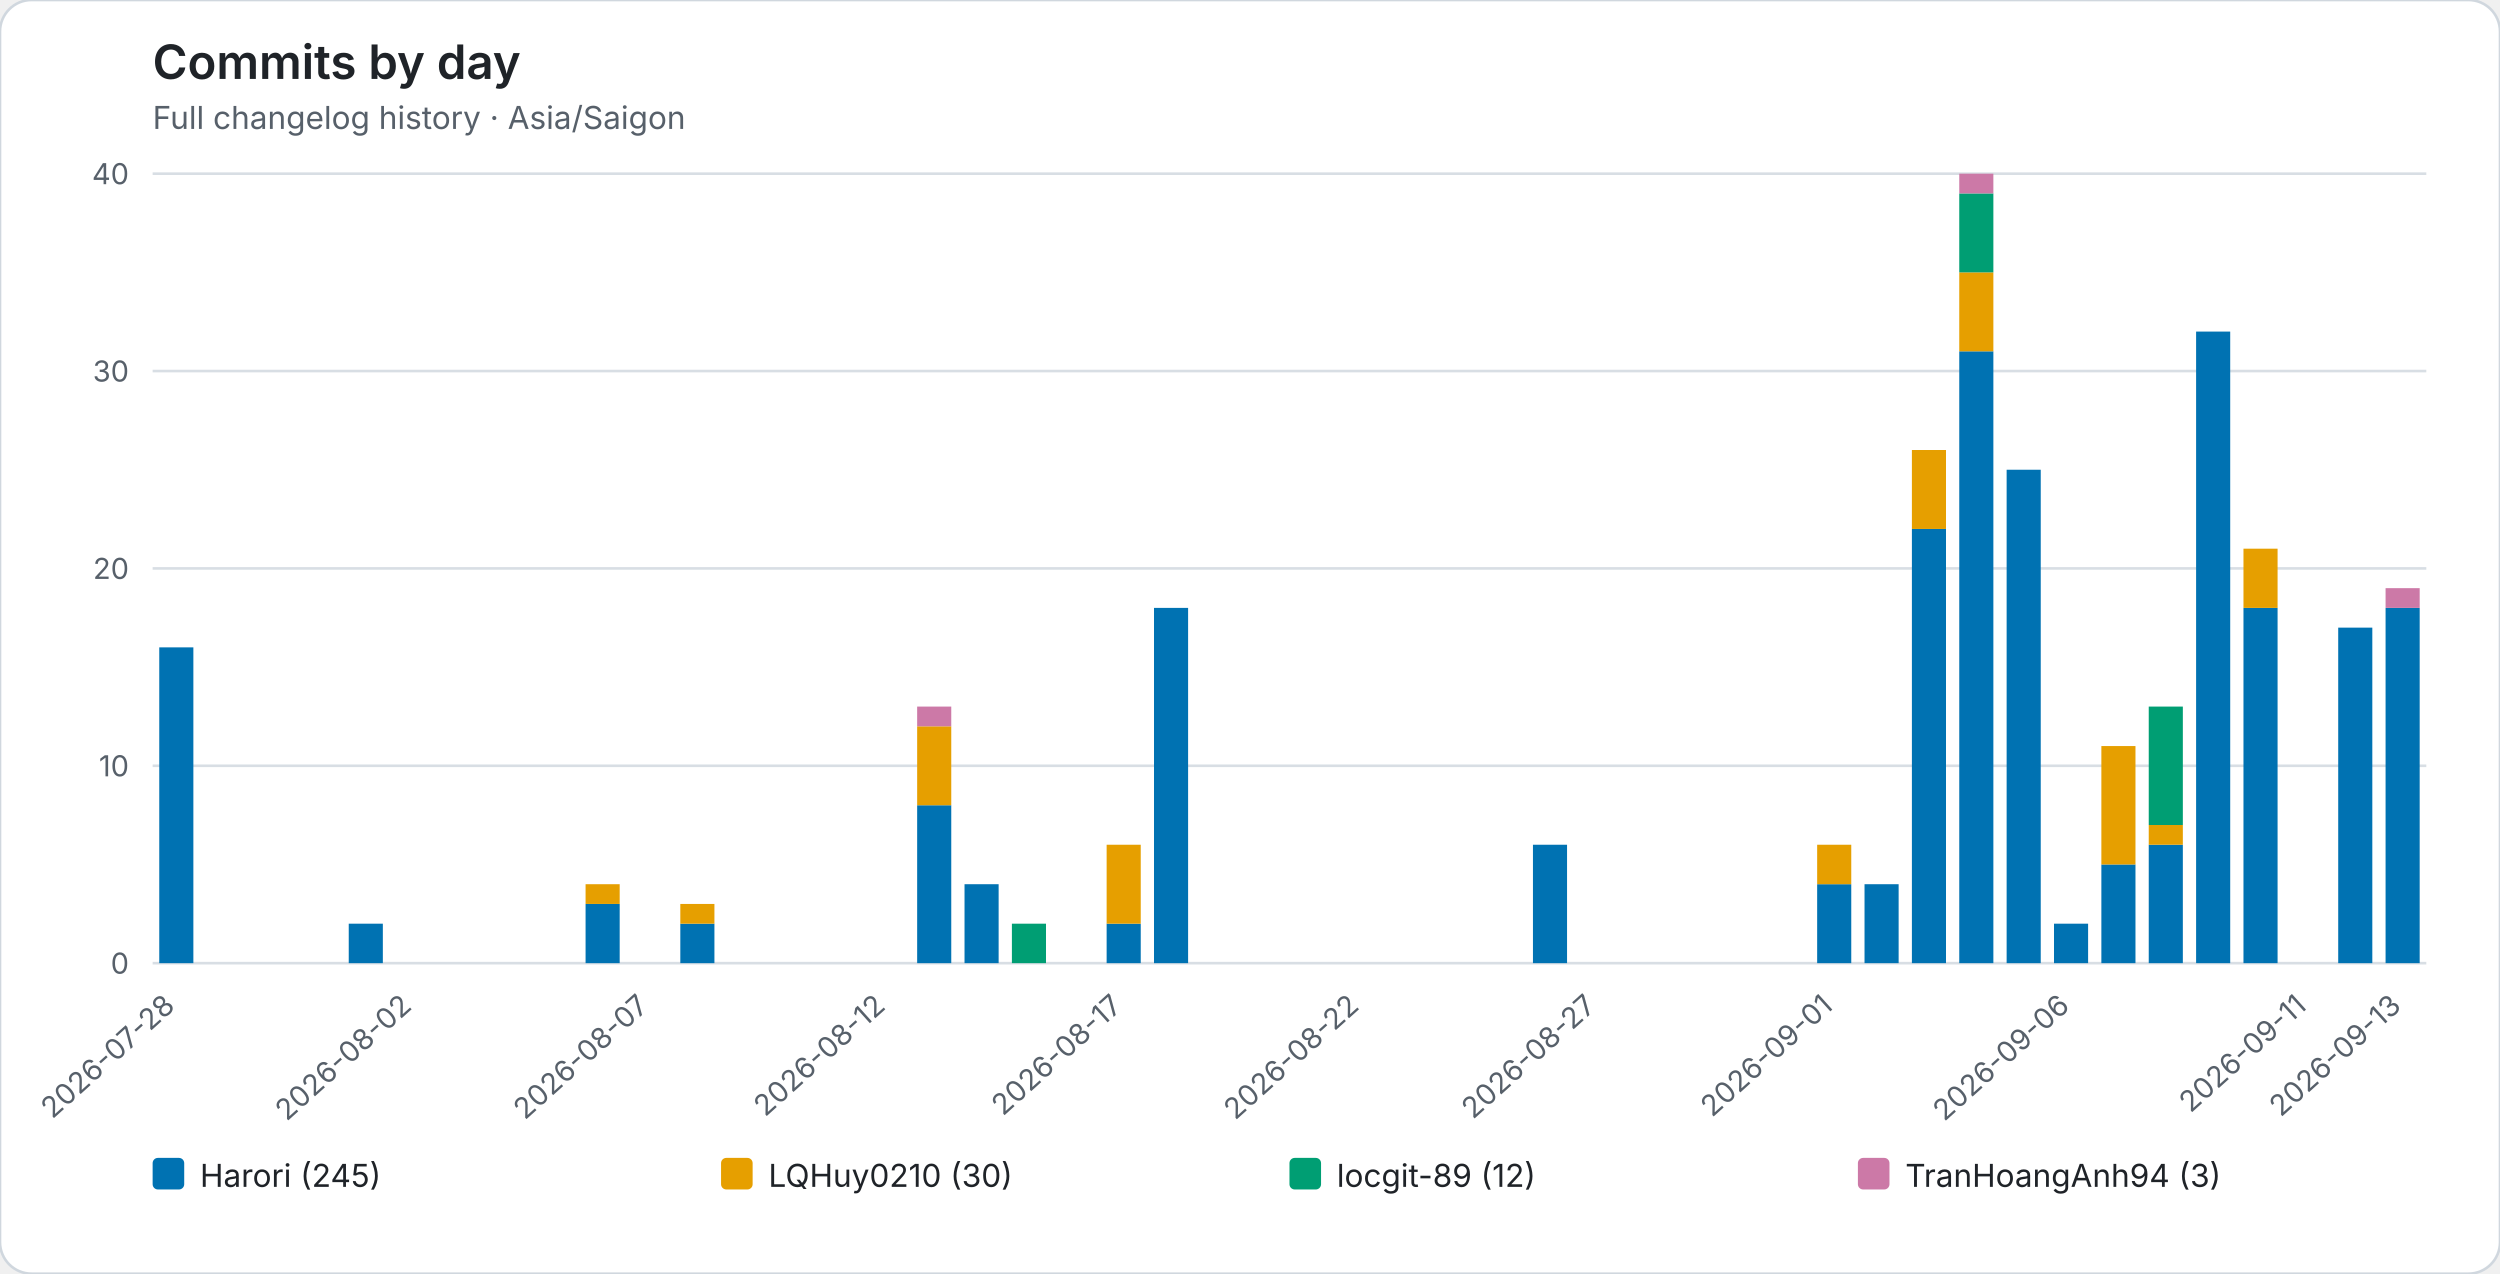
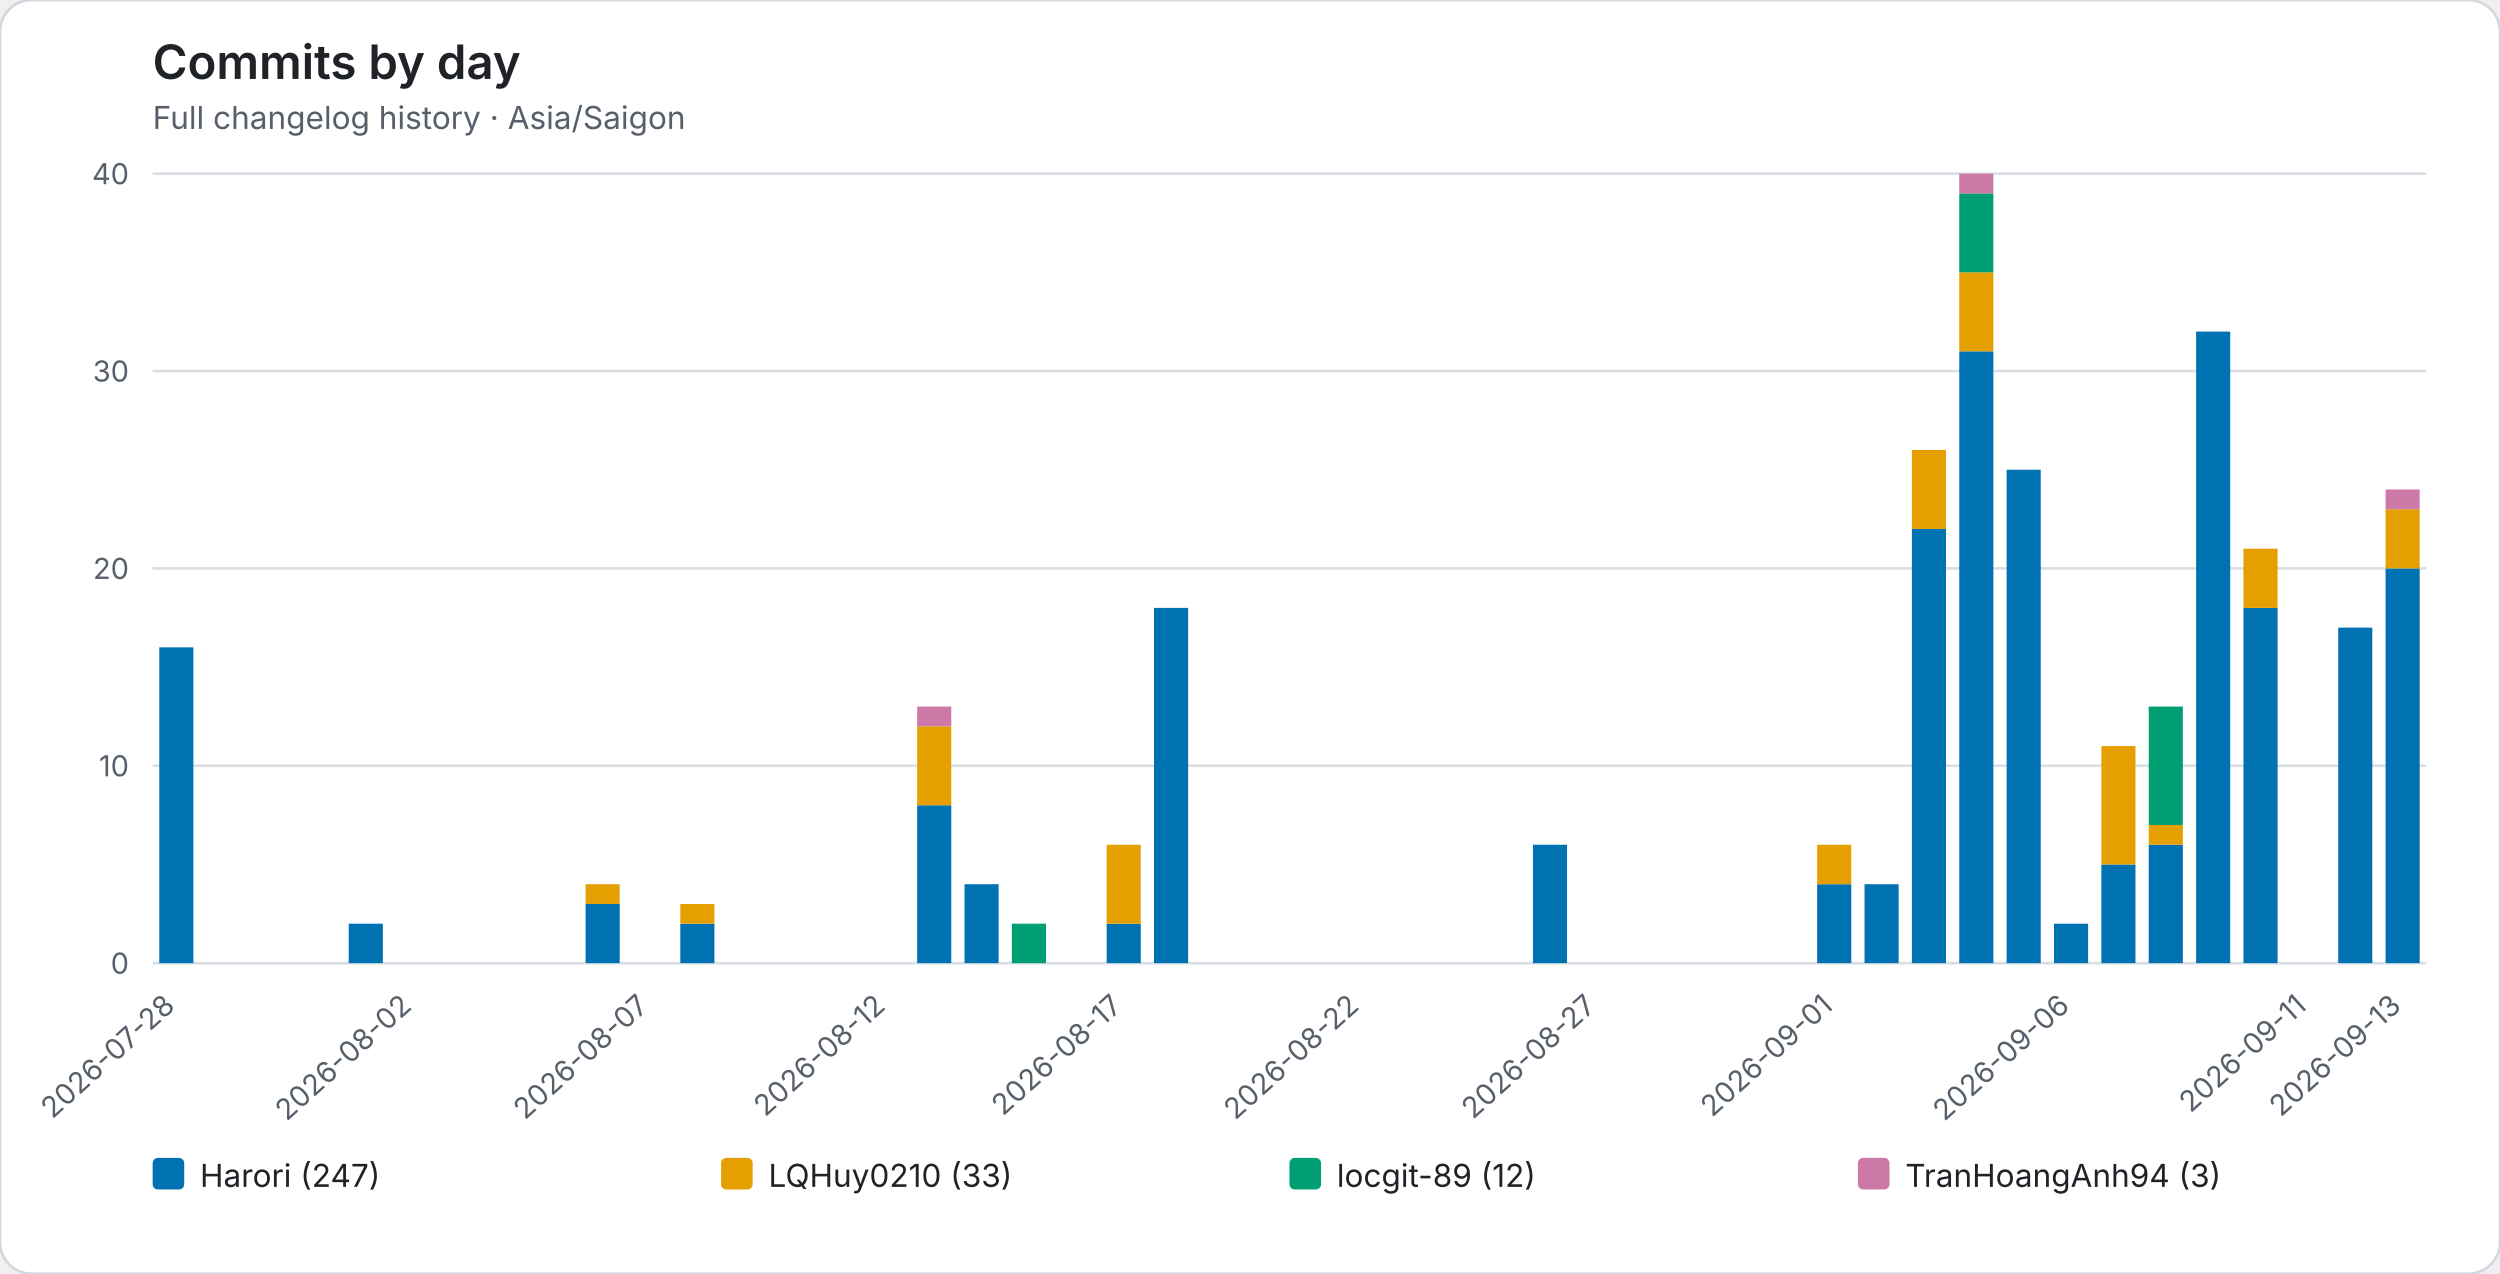
<svg xmlns="http://www.w3.org/2000/svg" role="img" viewBox="0 0 950 484">
  <rect width="950" height="484" rx="12" fill="#ffffff" stroke="#d0d7de" />
  <style>text{font-family:system-ui,-apple-system,BlinkMacSystemFont,"Segoe UI",sans-serif}.axis{fill:#57606a;font-size:11px}.heading{fill:#1f2328;font-size:18px;font-weight:600}.subheading{fill:#57606a;font-size:12px}.grid{stroke:#d8dee4;stroke-width:1}.legend{fill:#1f2328;font-size:12px}</style>
  <text class="heading" x="58" y="30">Commits by day</text>
  <text class="subheading" x="58" y="49">Full changelog history · Asia/Saigon</text>
  <line class="grid" x1="58" y1="366.00" x2="922" y2="366.00" />
  <text class="axis" x="49" y="370.00" text-anchor="end">0</text>
  <line class="grid" x1="58" y1="291.00" x2="922" y2="291.00" />
  <text class="axis" x="49" y="295.00" text-anchor="end">10</text>
  <line class="grid" x1="58" y1="216.00" x2="922" y2="216.00" />
  <text class="axis" x="49" y="220.00" text-anchor="end">20</text>
  <line class="grid" x1="58" y1="141.00" x2="922" y2="141.00" />
  <text class="axis" x="49" y="145.00" text-anchor="end">30</text>
  <line class="grid" x1="58" y1="66.00" x2="922" y2="66.00" />
  <text class="axis" x="49" y="70.00" text-anchor="end">40</text>
  <g data-date="2026-07-28">
    <rect x="60.52" y="246.00" width="12.96" height="120.00" fill="#0072B2" />
  </g>
  <text class="axis" x="67.00" y="383" text-anchor="end" transform="rotate(-42 67.00 383)">2026-07-28</text>
  <g data-date="2026-07-29">
  </g>
  <g data-date="2026-07-30">
  </g>
  <g data-date="2026-07-31">
  </g>
  <g data-date="2026-08-01">
    <rect x="132.52" y="351.00" width="12.96" height="15.00" fill="#0072B2" />
  </g>
  <g data-date="2026-08-02">
  </g>
  <text class="axis" x="157.00" y="383" text-anchor="end" transform="rotate(-42 157.00 383)">2026-08-02</text>
  <g data-date="2026-08-03">
  </g>
  <g data-date="2026-08-04">
  </g>
  <g data-date="2026-08-05">
  </g>
  <g data-date="2026-08-06">
    <rect x="222.52" y="343.50" width="12.96" height="22.50" fill="#0072B2" />
    <rect x="222.52" y="336.00" width="12.96" height="7.50" fill="#E69F00" />
  </g>
  <g data-date="2026-08-07">
  </g>
  <text class="axis" x="247.00" y="383" text-anchor="end" transform="rotate(-42 247.00 383)">2026-08-07</text>
  <g data-date="2026-08-08">
    <rect x="258.52" y="351.00" width="12.96" height="15.00" fill="#0072B2" />
    <rect x="258.52" y="343.50" width="12.96" height="7.50" fill="#E69F00" />
  </g>
  <g data-date="2026-08-09">
  </g>
  <g data-date="2026-08-10">
  </g>
  <g data-date="2026-08-11">
  </g>
  <g data-date="2026-08-12">
  </g>
  <text class="axis" x="337.00" y="383" text-anchor="end" transform="rotate(-42 337.00 383)">2026-08-12</text>
  <g data-date="2026-08-13">
    <rect x="348.52" y="306.00" width="12.96" height="60.00" fill="#0072B2" />
    <rect x="348.52" y="276.00" width="12.96" height="30.00" fill="#E69F00" />
    <rect x="348.52" y="268.50" width="12.96" height="7.50" fill="#CC79A7" />
  </g>
  <g data-date="2026-08-14">
    <rect x="366.52" y="336.00" width="12.96" height="30.00" fill="#0072B2" />
  </g>
  <g data-date="2026-08-15">
    <rect x="384.52" y="351.00" width="12.96" height="15.00" fill="#009E73" />
  </g>
  <g data-date="2026-08-16">
  </g>
  <g data-date="2026-08-17">
    <rect x="420.52" y="351.00" width="12.96" height="15.00" fill="#0072B2" />
    <rect x="420.52" y="321.00" width="12.96" height="30.00" fill="#E69F00" />
  </g>
  <text class="axis" x="427.00" y="383" text-anchor="end" transform="rotate(-42 427.00 383)">2026-08-17</text>
  <g data-date="2026-08-18">
    <rect x="438.52" y="231.00" width="12.96" height="135.00" fill="#0072B2" />
  </g>
  <g data-date="2026-08-19">
  </g>
  <g data-date="2026-08-20">
  </g>
  <g data-date="2026-08-21">
  </g>
  <g data-date="2026-08-22">
  </g>
  <text class="axis" x="517.00" y="383" text-anchor="end" transform="rotate(-42 517.00 383)">2026-08-22</text>
  <g data-date="2026-08-23">
  </g>
  <g data-date="2026-08-24">
  </g>
  <g data-date="2026-08-25">
  </g>
  <g data-date="2026-08-26">
    <rect x="582.52" y="321.00" width="12.96" height="45.00" fill="#0072B2" />
  </g>
  <g data-date="2026-08-27">
  </g>
  <text class="axis" x="607.00" y="383" text-anchor="end" transform="rotate(-42 607.00 383)">2026-08-27</text>
  <g data-date="2026-08-28">
  </g>
  <g data-date="2026-08-29">
  </g>
  <g data-date="2026-08-30">
  </g>
  <g data-date="2026-08-31">
  </g>
  <g data-date="2026-09-01">
    <rect x="690.52" y="336.00" width="12.96" height="30.00" fill="#0072B2" />
    <rect x="690.52" y="321.00" width="12.96" height="15.00" fill="#E69F00" />
  </g>
  <text class="axis" x="697.00" y="383" text-anchor="end" transform="rotate(-42 697.00 383)">2026-09-01</text>
  <g data-date="2026-09-02">
    <rect x="708.52" y="336.00" width="12.96" height="30.00" fill="#0072B2" />
  </g>
  <g data-date="2026-09-03">
    <rect x="726.52" y="201.00" width="12.96" height="165.00" fill="#0072B2" />
    <rect x="726.52" y="171.00" width="12.96" height="30.00" fill="#E69F00" />
  </g>
  <g data-date="2026-09-04">
    <rect x="744.52" y="133.50" width="12.96" height="232.50" fill="#0072B2" />
    <rect x="744.52" y="103.50" width="12.96" height="30.00" fill="#E69F00" />
    <rect x="744.52" y="73.50" width="12.96" height="30.00" fill="#009E73" />
    <rect x="744.52" y="66.00" width="12.96" height="7.50" fill="#CC79A7" />
  </g>
  <g data-date="2026-09-05">
    <rect x="762.52" y="178.50" width="12.96" height="187.50" fill="#0072B2" />
  </g>
  <g data-date="2026-09-06">
    <rect x="780.52" y="351.00" width="12.96" height="15.00" fill="#0072B2" />
  </g>
  <text class="axis" x="787.00" y="383" text-anchor="end" transform="rotate(-42 787.00 383)">2026-09-06</text>
  <g data-date="2026-09-07">
    <rect x="798.52" y="328.50" width="12.96" height="37.50" fill="#0072B2" />
    <rect x="798.52" y="283.50" width="12.96" height="45.00" fill="#E69F00" />
  </g>
  <g data-date="2026-09-08">
    <rect x="816.52" y="321.00" width="12.96" height="45.00" fill="#0072B2" />
    <rect x="816.52" y="313.50" width="12.96" height="7.50" fill="#E69F00" />
    <rect x="816.52" y="268.50" width="12.96" height="45.00" fill="#009E73" />
  </g>
  <g data-date="2026-09-09">
    <rect x="834.52" y="126.00" width="12.96" height="240.00" fill="#0072B2" />
  </g>
  <g data-date="2026-09-10">
    <rect x="852.52" y="231.00" width="12.96" height="135.00" fill="#0072B2" />
    <rect x="852.52" y="208.50" width="12.96" height="22.50" fill="#E69F00" />
  </g>
  <g data-date="2026-09-11">
  </g>
  <text class="axis" x="877.00" y="383" text-anchor="end" transform="rotate(-42 877.00 383)">2026-09-11</text>
  <g data-date="2026-09-12">
    <rect x="888.52" y="238.50" width="12.96" height="127.50" fill="#0072B2" />
  </g>
  <g data-date="2026-09-13">
-     <rect x="906.52" y="231.00" width="12.96" height="135.00" fill="#0072B2" />
-     <rect x="906.52" y="223.50" width="12.96" height="7.50" fill="#CC79A7" />
+     <rect x="906.52" y="216.00" width="12.96" height="150.00" fill="#0072B2" />
+     <rect x="906.52" y="193.50" width="12.96" height="22.50" fill="#E69F00" />
+     <rect x="906.52" y="186.00" width="12.96" height="7.50" fill="#CC79A7" />
  </g>
  <text class="axis" x="913.00" y="383" text-anchor="end" transform="rotate(-42 913.00 383)">2026-09-13</text>
  <rect x="58.00" y="440" width="12" height="12" rx="2" fill="#0072B2" />
-   <text class="legend" x="76.00" y="451">Harori (245)</text>
+   <text class="legend" x="76.00" y="451">Harori (247)</text>
  <rect x="274.00" y="440" width="12" height="12" rx="2" fill="#E69F00" />
-   <text class="legend" x="292.00" y="451">LQHuy0210 (30)</text>
+   <text class="legend" x="292.00" y="451">LQHuy0210 (33)</text>
  <rect x="490.00" y="440" width="12" height="12" rx="2" fill="#009E73" />
  <text class="legend" x="508.00" y="451">locgit-89 (12)</text>
  <rect x="706.00" y="440" width="12" height="12" rx="2" fill="#CC79A7" />
  <text class="legend" x="724.00" y="451">TranHoangAnh94 (3)</text>
</svg>
